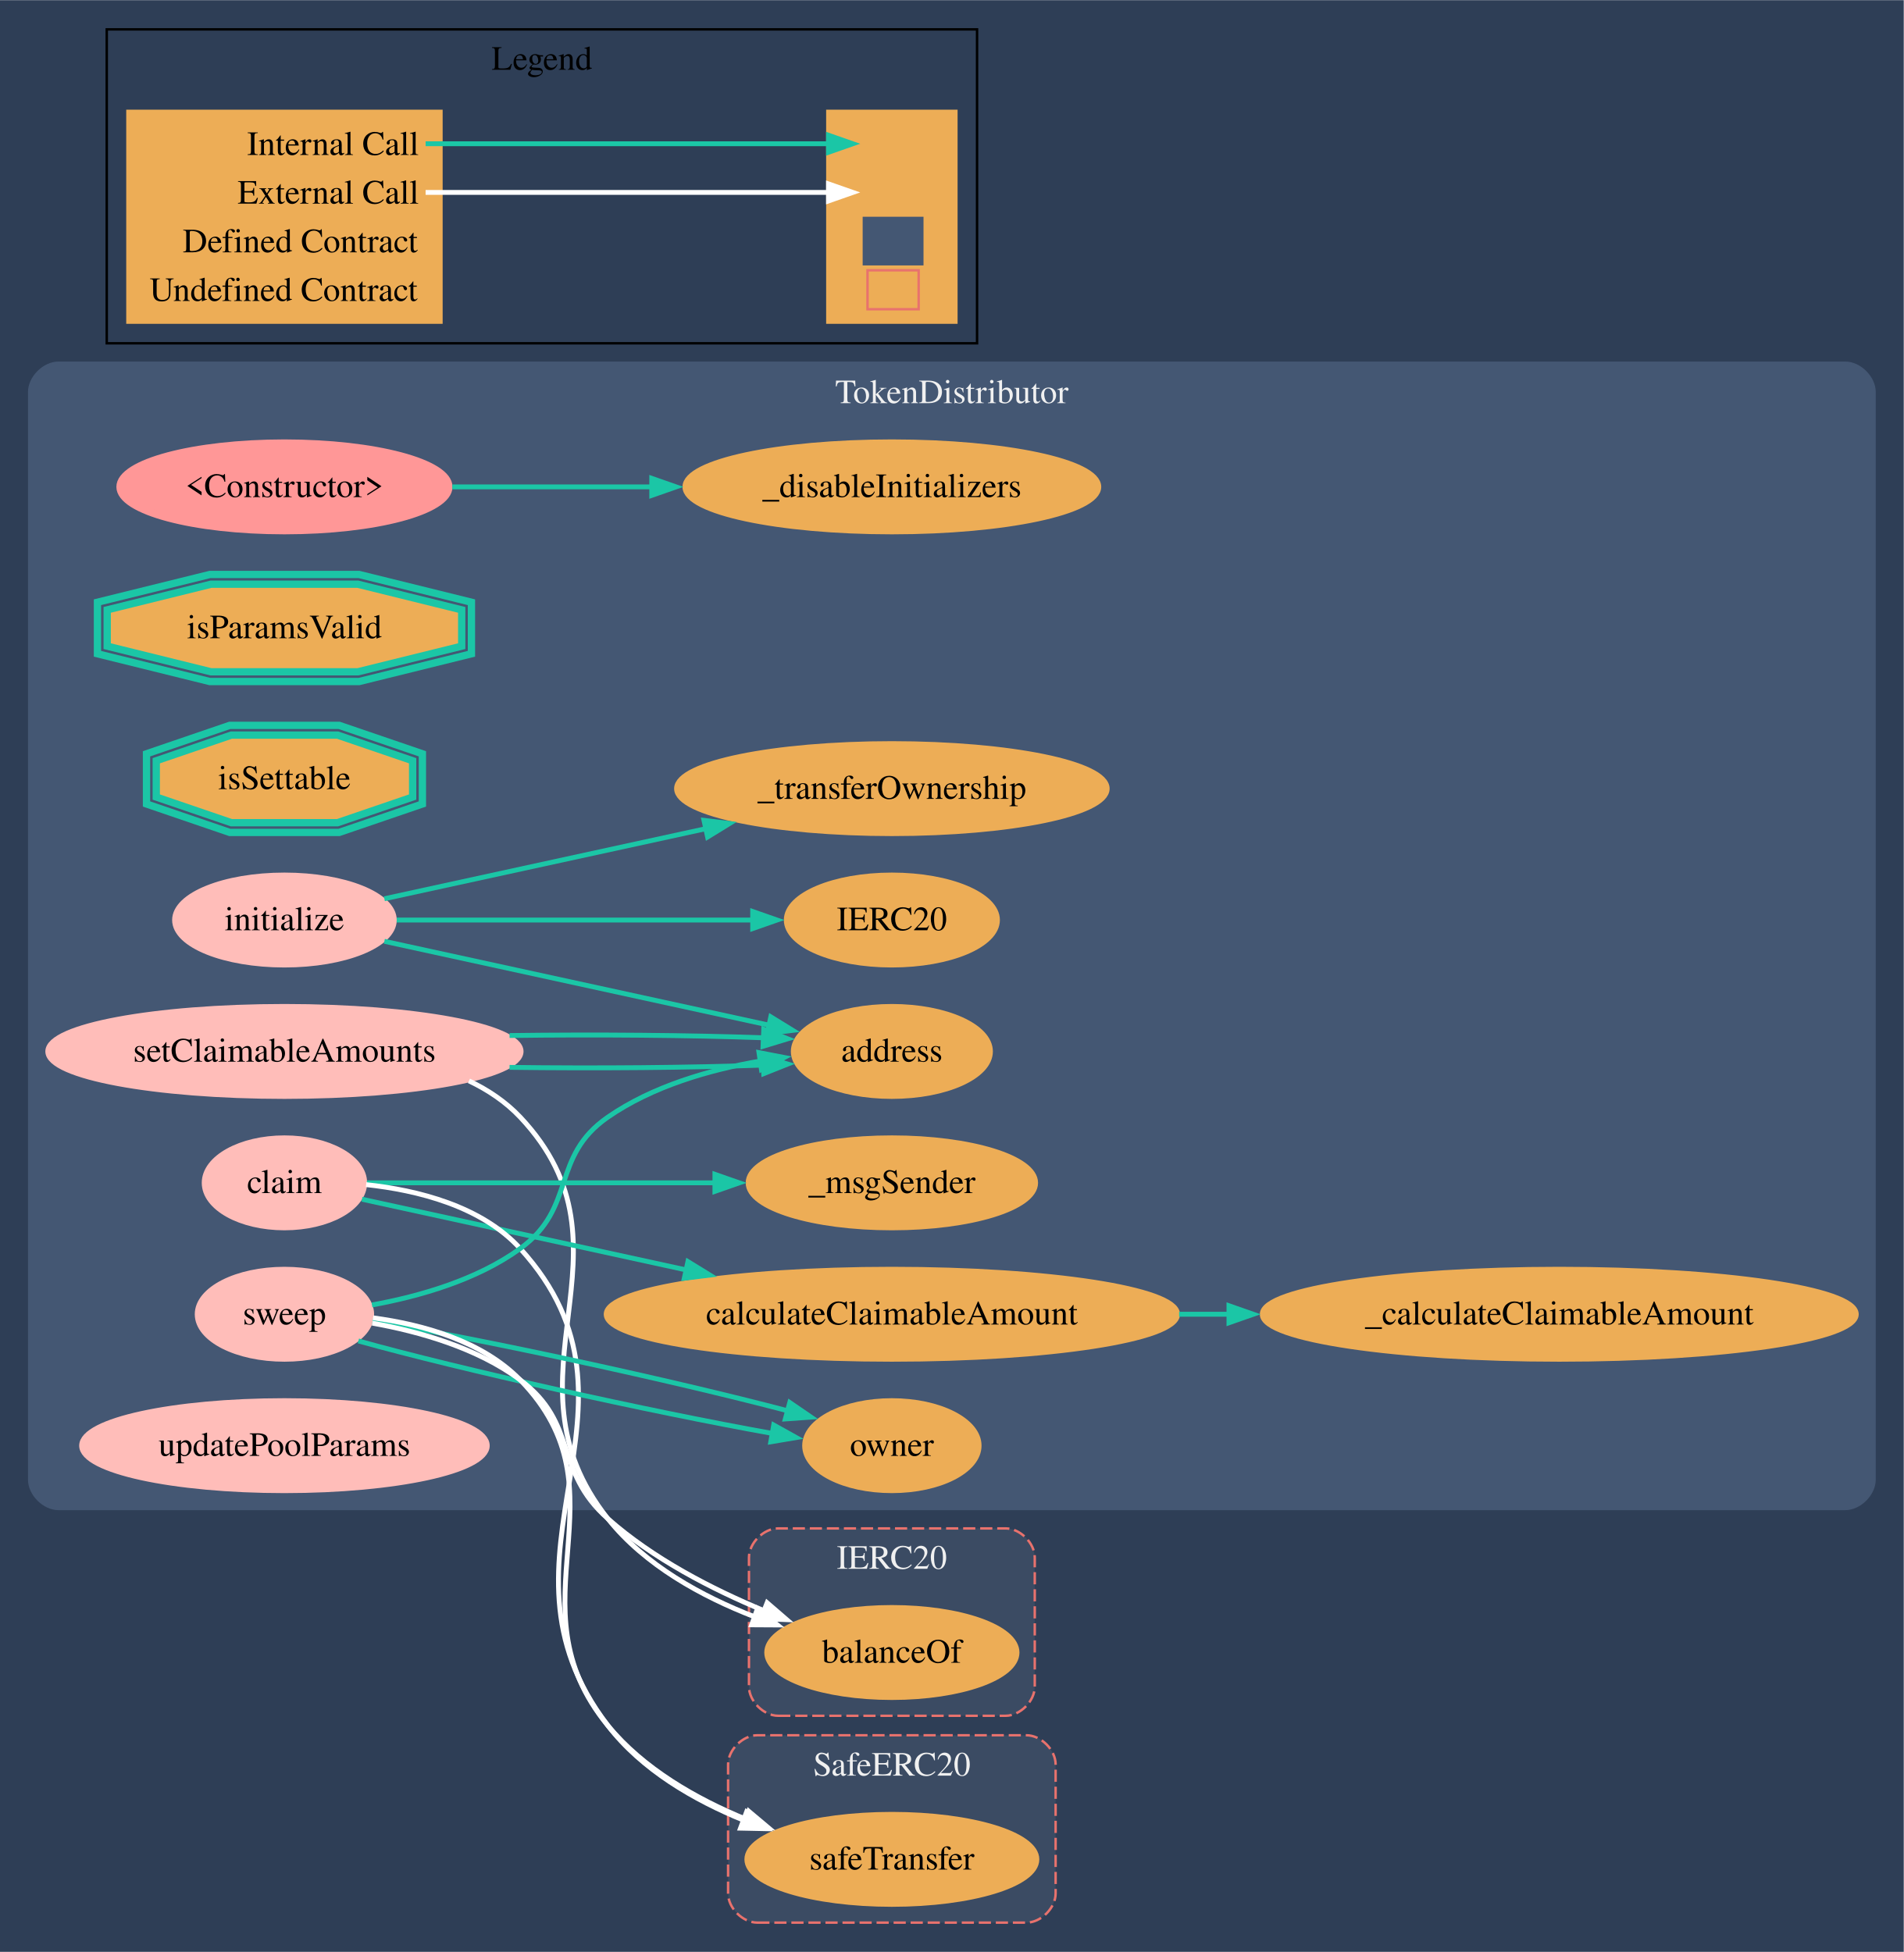
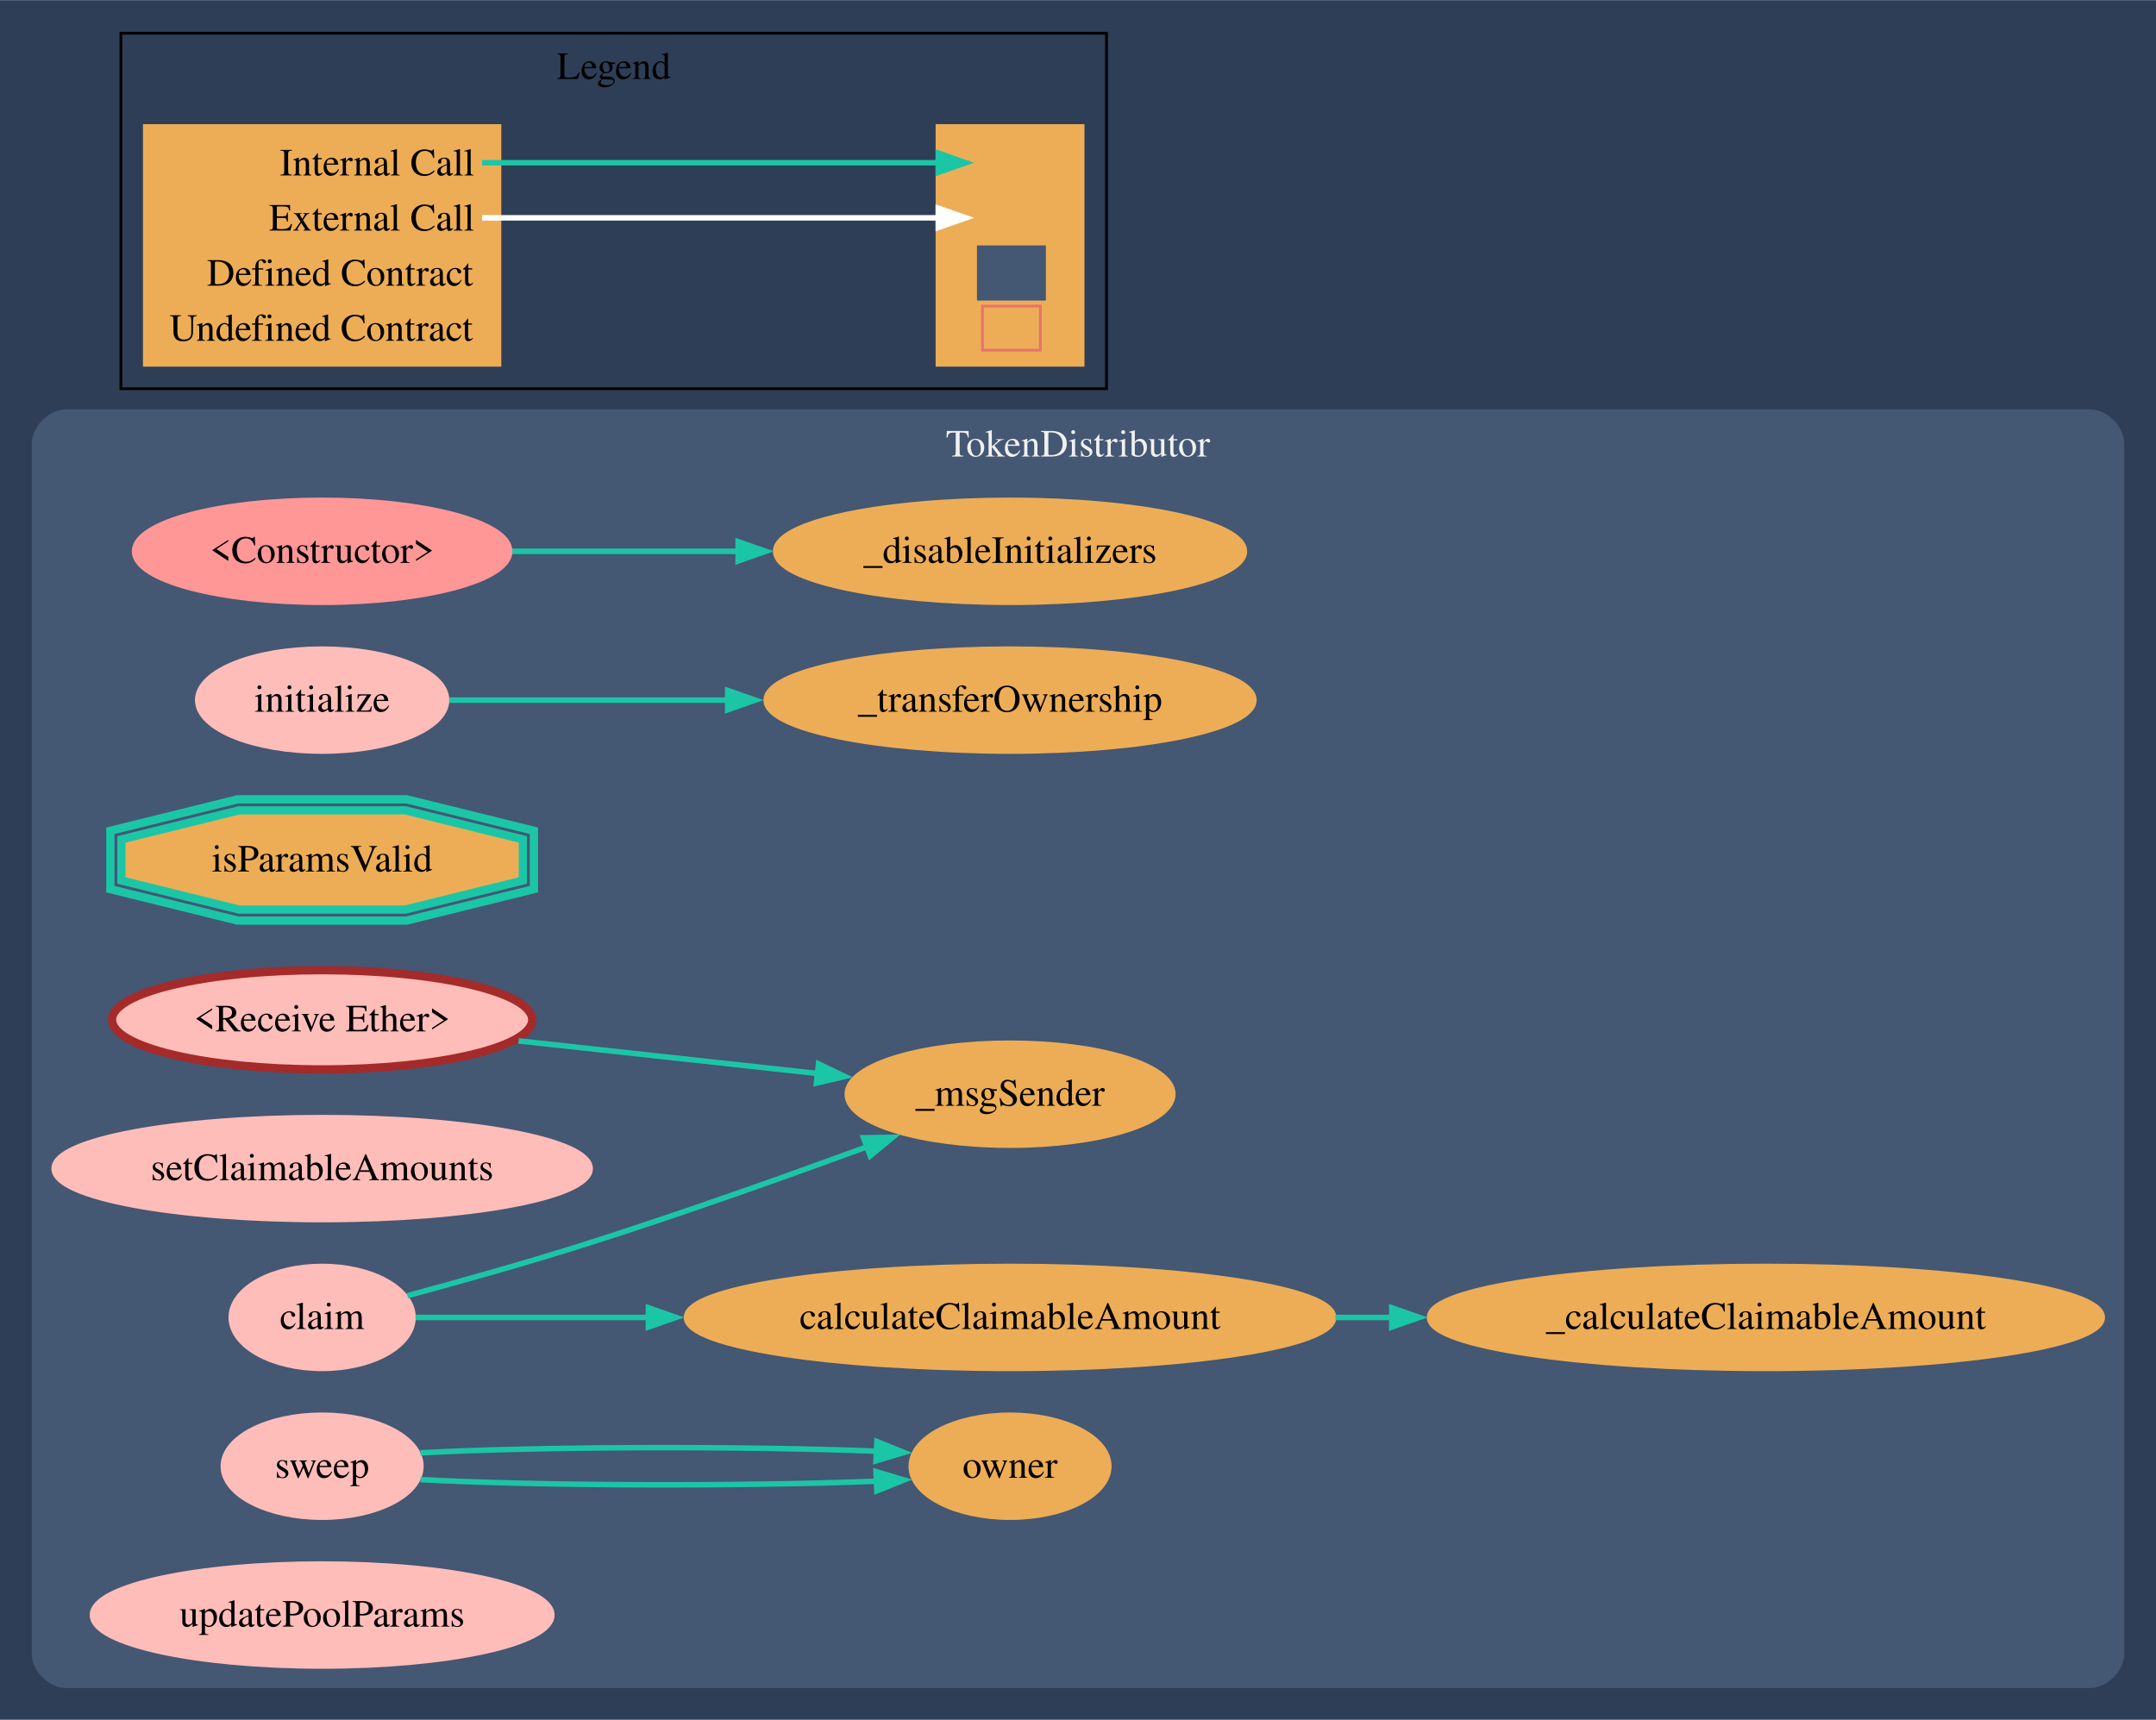
- <svg xmlns="http://www.w3.org/2000/svg" width="782pt" height="802pt" viewBox="0.00 0.00 782.14 802.00">
-   <g id="graph0" class="graph" transform="translate(4,798) scale(1)" data-name="G">
-     <polygon fill="#2e3e56" stroke="none" points="-4,4 -4,-798 778.14,-798 778.14,4 -4,4" style="" />
+ <svg xmlns="http://www.w3.org/2000/svg" width="782pt" height="624pt" viewBox="0.00 0.00 782.14 624.00">
+   <g id="graph0" class="graph" transform="translate(4,620) scale(1)" data-name="G">
+     <polygon fill="#2e3e56" stroke="none" points="-4,4 -4,-620 778.14,-620 778.14,4 -4,4" style="" />
    <g id="clust1" class="cluster" data-name="clusterTokenDistributor">
-       <path fill="#445773" stroke="#445773" d="M20,-178C20,-178 754.14,-178 754.14,-178 760.14,-178 766.14,-184 766.14,-190 766.14,-190 766.14,-637 766.14,-637 766.14,-643 760.14,-649 754.14,-649 754.14,-649 20,-649 20,-649 14,-649 8,-643 8,-637 8,-637 8,-190 8,-190 8,-184 14,-178 20,-178" style="" />
-       <text text-anchor="middle" x="387.07" y="-632.4" font-family="Times,serif" font-size="14.00" fill="#f0f0f0" style="">TokenDistributor</text>
+       <path fill="#445773" stroke="#445773" d="M20,-8C20,-8 754.14,-8 754.14,-8 760.14,-8 766.14,-14 766.14,-20 766.14,-20 766.14,-459 766.14,-459 766.14,-465 760.14,-471 754.14,-471 754.14,-471 20,-471 20,-471 14,-471 8,-465 8,-459 8,-459 8,-20 8,-20 8,-14 14,-8 20,-8" style="" />
+       <text text-anchor="middle" x="387.07" y="-454.4" font-family="Times,serif" font-size="14.00" fill="#f0f0f0" style="">TokenDistributor</text>
    </g>
-     <g id="clust2" class="cluster" data-name="clusterIERC20">
-       <path fill="#3b4b63" stroke="#e8726d" stroke-dasharray="5,2" d="M315.71,-93C315.71,-93 409.13,-93 409.13,-93 415.13,-93 421.13,-99 421.13,-105 421.13,-105 421.13,-158 421.13,-158 421.13,-164 415.13,-170 409.13,-170 409.13,-170 315.71,-170 315.71,-170 309.71,-170 303.71,-164 303.71,-158 303.71,-158 303.71,-105 303.71,-105 303.71,-99 309.71,-93 315.71,-93" style="" />
-       <text text-anchor="middle" x="362.42" y="-153.4" font-family="Times,serif" font-size="14.00" fill="#f0f0f0" style="">IERC20</text>
-     </g>
-     <g id="clust3" class="cluster" data-name="clusterSafeERC20">
-       <path fill="#3b4b63" stroke="#e8726d" stroke-dasharray="5,2" d="M307.13,-8C307.13,-8 417.7,-8 417.7,-8 423.7,-8 429.7,-14 429.7,-20 429.7,-20 429.7,-73 429.7,-73 429.7,-79 423.7,-85 417.7,-85 417.7,-85 307.13,-85 307.13,-85 301.13,-85 295.13,-79 295.13,-73 295.13,-73 295.13,-20 295.13,-20 295.13,-14 301.13,-8 307.13,-8" style="" />
-       <text text-anchor="middle" x="362.42" y="-68.4" font-family="Times,serif" font-size="14.00" fill="#f0f0f0" style="">SafeERC20</text>
-     </g>
-     <g id="clust4" class="cluster" data-name="cluster_01">
-       <polygon fill="#2e3e56" stroke="black" points="39.86,-657 39.86,-786 397.42,-786 397.42,-657 39.86,-657" style="" />
-       <text text-anchor="middle" x="218.64" y="-769.4" font-family="Times,serif" font-size="14.00" style="">Legend</text>
+     <g id="clust2" class="cluster" data-name="cluster_01">
+       <polygon fill="#2e3e56" stroke="black" points="39.86,-479 39.86,-608 397.42,-608 397.42,-479 39.86,-479" style="" />
+       <text text-anchor="middle" x="218.64" y="-591.4" font-family="Times,serif" font-size="14.00" style="">Legend</text>
    </g>
    <g id="node1" class="node" pointer-events="visible" data-name="TokenDistributor.&lt;Constructor&gt;">
-       <ellipse fill="#ff9797" stroke="#ff9797" stroke-width="3" cx="112.86" cy="-598" rx="67.55" ry="18" style="" />
-       <text text-anchor="middle" x="112.86" y="-593.8" font-family="Times,serif" font-size="14.00" style="">&lt;Constructor&gt;</text>
+       <ellipse fill="#ff9797" stroke="#ff9797" stroke-width="3" cx="112.86" cy="-420" rx="67.55" ry="18" style="" />
+       <text text-anchor="middle" x="112.86" y="-415.8" font-family="Times,serif" font-size="14.00" style="">&lt;Constructor&gt;</text>
    </g>
    <g id="node11" class="node" pointer-events="visible" data-name="TokenDistributor._disableInitializers">
-       <ellipse fill="#edad56" stroke="#edad56" stroke-width="3" cx="362.42" cy="-598" rx="84.52" ry="18" style="" />
-       <text text-anchor="middle" x="362.42" y="-593.8" font-family="Times,serif" font-size="14.00" style="">_disableInitializers</text>
+       <ellipse fill="#edad56" stroke="#edad56" stroke-width="3" cx="362.42" cy="-420" rx="84.52" ry="18" style="" />
+       <text text-anchor="middle" x="362.42" y="-415.8" font-family="Times,serif" font-size="14.00" style="">_disableInitializers</text>
    </g>
    <g id="edge1" class="edge" data-name="TokenDistributor.&lt;Constructor&gt;-&gt;TokenDistributor._disableInitializers">
-       <path fill="none" stroke="#1bc6a6" stroke-width="2" d="M181.84,-598C207.17,-598 236.44,-598 263.91,-598" style="" />
-       <polygon fill="#1bc6a6" stroke="#1bc6a6" stroke-width="2" points="263.77,-601.5 273.77,-598 263.77,-594.5 263.77,-601.5" style="" />
+       <path fill="none" stroke="#1bc6a6" stroke-width="2" d="M181.84,-420C207.17,-420 236.44,-420 263.91,-420" style="" />
+       <polygon fill="#1bc6a6" stroke="#1bc6a6" stroke-width="2" points="263.77,-423.5 273.77,-420 263.77,-416.5 263.77,-423.5" style="" />
    </g>
-     <g id="node2" class="node" pointer-events="visible" data-name="TokenDistributor.isParamsValid">
-       <polygon fill="#edad56" stroke="#1bc6a6" stroke-width="3" points="185.69,-532.54 185.69,-547.46 143.03,-558 82.7,-558 40.04,-547.46 40.04,-532.54 82.7,-522 143.03,-522 185.69,-532.54" style="" />
-       <polygon fill="none" stroke="#1bc6a6" stroke-width="3" points="189.69,-529.41 189.69,-550.59 143.52,-562 82.21,-562 36.04,-550.59 36.04,-529.41 82.21,-518 143.52,-518 189.69,-529.41" style="" />
-       <text text-anchor="middle" x="112.86" y="-535.8" font-family="Times,serif" font-size="14.00" style="">isParamsValid</text>
+     <g id="node2" class="node" pointer-events="visible" data-name="TokenDistributor.&lt;Receive Ether&gt;">
+       <ellipse fill="#ffbdb9" stroke="brown" stroke-width="3" cx="112.86" cy="-250" rx="76.21" ry="18" style="" />
+       <text text-anchor="middle" x="112.86" y="-245.8" font-family="Times,serif" font-size="14.00" style="">&lt;Receive Ether&gt;</text>
    </g>
-     <g id="node3" class="node" pointer-events="visible" data-name="TokenDistributor.isSettable">
-       <polygon fill="#edad56" stroke="#1bc6a6" stroke-width="3" points="165.53,-470.54 165.53,-485.46 134.68,-496 91.05,-496 60.2,-485.46 60.2,-470.54 91.05,-460 134.68,-460 165.53,-470.54" style="" />
-       <polygon fill="none" stroke="#1bc6a6" stroke-width="3" points="169.54,-467.69 169.54,-488.31 135.35,-500 90.38,-500 56.19,-488.31 56.19,-467.69 90.38,-456 135.35,-456 169.54,-467.69" style="" />
-       <text text-anchor="middle" x="112.86" y="-473.8" font-family="Times,serif" font-size="14.00" style="">isSettable</text>
+     <g id="node12" class="node" pointer-events="visible" data-name="TokenDistributor._msgSender">
+       <ellipse fill="#edad56" stroke="#edad56" stroke-width="3" cx="362.42" cy="-223" rx="58.56" ry="18" style="" />
+       <text text-anchor="middle" x="362.42" y="-218.8" font-family="Times,serif" font-size="14.00" style="">_msgSender</text>
+     </g>
+     <g id="edge2" class="edge" data-name="TokenDistributor.&lt;Receive Ether&gt;-&gt;TokenDistributor._msgSender">
+       <path fill="none" stroke="#1bc6a6" stroke-width="2" d="M184.14,-242.34C218.24,-238.62 259.04,-234.17 292.9,-230.47" style="" />
+       <polygon fill="#1bc6a6" stroke="#1bc6a6" stroke-width="2" points="292.94,-233.99 302.5,-229.43 292.18,-227.03 292.94,-233.99" style="" />
+     </g>
+     <g id="node3" class="node" pointer-events="visible" data-name="TokenDistributor.isParamsValid">
+       <polygon fill="#edad56" stroke="#1bc6a6" stroke-width="3" points="185.69,-300.54 185.69,-315.46 143.03,-326 82.7,-326 40.04,-315.46 40.04,-300.54 82.7,-290 143.03,-290 185.69,-300.54" style="" />
+       <polygon fill="none" stroke="#1bc6a6" stroke-width="3" points="189.69,-297.41 189.69,-318.59 143.52,-330 82.21,-330 36.04,-318.59 36.04,-297.41 82.21,-286 143.52,-286 189.69,-297.41" style="" />
+       <text text-anchor="middle" x="112.86" y="-303.8" font-family="Times,serif" font-size="14.00" style="">isParamsValid</text>
    </g>
    <g id="node4" class="node" pointer-events="visible" data-name="TokenDistributor.initialize">
-       <ellipse fill="#ffbdb9" stroke="#ffbdb9" stroke-width="3" cx="112.86" cy="-420" rx="44.64" ry="18" style="" />
-       <text text-anchor="middle" x="112.86" y="-415.8" font-family="Times,serif" font-size="14.00" style="">initialize</text>
-     </g>
-     <g id="node12" class="node" pointer-events="visible" data-name="TokenDistributor.address">
-       <ellipse fill="#edad56" stroke="#edad56" stroke-width="3" cx="362.42" cy="-366" rx="40" ry="18" style="" />
-       <text text-anchor="middle" x="362.42" y="-361.8" font-family="Times,serif" font-size="14.00" style="">address</text>
-     </g>
-     <g id="edge2" class="edge" data-name="TokenDistributor.initialize-&gt;TokenDistributor.address">
-       <path fill="none" stroke="#1bc6a6" stroke-width="2" d="M153.91,-411.26C197.07,-401.85 265.78,-386.86 312.2,-376.74" style="" />
-       <polygon fill="#1bc6a6" stroke="#1bc6a6" stroke-width="2" points="312.68,-380.21 321.7,-374.66 311.18,-373.38 312.68,-380.21" style="" />
+       <ellipse fill="#ffbdb9" stroke="#ffbdb9" stroke-width="3" cx="112.86" cy="-366" rx="44.64" ry="18" style="" />
+       <text text-anchor="middle" x="112.86" y="-361.8" font-family="Times,serif" font-size="14.00" style="">initialize</text>
    </g>
    <g id="node13" class="node" pointer-events="visible" data-name="TokenDistributor._transferOwnership">
-       <ellipse fill="#edad56" stroke="#edad56" stroke-width="3" cx="362.42" cy="-474" rx="87.96" ry="18" style="" />
-       <text text-anchor="middle" x="362.42" y="-469.8" font-family="Times,serif" font-size="14.00" style="">_transferOwnership</text>
+       <ellipse fill="#edad56" stroke="#edad56" stroke-width="3" cx="362.42" cy="-366" rx="87.96" ry="18" style="" />
+       <text text-anchor="middle" x="362.42" y="-361.8" font-family="Times,serif" font-size="14.00" style="">_transferOwnership</text>
    </g>
    <g id="edge3" class="edge" data-name="TokenDistributor.initialize-&gt;TokenDistributor._transferOwnership">
-       <path fill="none" stroke="#1bc6a6" stroke-width="2" d="M153.91,-428.74C189.53,-436.51 242.57,-448.08 286.11,-457.57" style="" />
-       <polygon fill="#1bc6a6" stroke="#1bc6a6" stroke-width="2" points="285.22,-460.96 295.74,-459.67 286.71,-454.12 285.22,-460.96" style="" />
-     </g>
-     <g id="node14" class="node" pointer-events="visible" data-name="TokenDistributor.IERC20">
-       <ellipse fill="#edad56" stroke="#edad56" stroke-width="3" cx="362.42" cy="-420" rx="42.88" ry="18" style="" />
-       <text text-anchor="middle" x="362.42" y="-415.8" font-family="Times,serif" font-size="14.00" style="">IERC20</text>
-     </g>
-     <g id="edge4" class="edge" data-name="TokenDistributor.initialize-&gt;TokenDistributor.IERC20">
-       <path fill="none" stroke="#1bc6a6" stroke-width="2" d="M158.98,-420C200.14,-420 261.13,-420 305.39,-420" style="" />
-       <polygon fill="#1bc6a6" stroke="#1bc6a6" stroke-width="2" points="305.24,-423.5 315.24,-420 305.24,-416.5 305.24,-423.5" style="" />
+       <path fill="none" stroke="#1bc6a6" stroke-width="2" d="M158.98,-366C187.3,-366 225,-366 260.18,-366" style="" />
+       <polygon fill="#1bc6a6" stroke="#1bc6a6" stroke-width="2" points="259.98,-369.5 269.98,-366 259.98,-362.5 259.98,-369.5" style="" />
    </g>
    <g id="node5" class="node" pointer-events="visible" data-name="TokenDistributor.setClaimableAmounts">
-       <ellipse fill="#ffbdb9" stroke="#ffbdb9" stroke-width="3" cx="112.86" cy="-366" rx="96.73" ry="18" style="" />
-       <text text-anchor="middle" x="112.86" y="-361.8" font-family="Times,serif" font-size="14.00" style="">setClaimableAmounts</text>
-     </g>
-     <g id="edge5" class="edge" data-name="TokenDistributor.setClaimableAmounts-&gt;TokenDistributor.address">
-       <path fill="none" stroke="#1bc6a6" stroke-width="2" d="M205.34,-359.46C240.61,-358.99 279.65,-359.31 309.86,-360.4" style="" />
-       <polygon fill="#1bc6a6" stroke="#1bc6a6" stroke-width="2" points="309.49,-363.89 319.63,-360.81 309.78,-356.89 309.49,-363.89" style="" />
-     </g>
-     <g id="edge7" class="edge" data-name="TokenDistributor.setClaimableAmounts-&gt;TokenDistributor.address">
-       <path fill="none" stroke="#1bc6a6" stroke-width="2" d="M205.34,-372.54C240.61,-373.01 279.65,-372.69 309.86,-371.6" style="" />
-       <polygon fill="#1bc6a6" stroke="#1bc6a6" stroke-width="2" points="309.78,-375.11 319.63,-371.19 309.49,-368.11 309.78,-375.11" style="" />
-     </g>
-     <g id="node17" class="node" pointer-events="visible" data-name="IERC20.balanceOf">
-       <ellipse fill="#edad56" stroke="#edad56" stroke-width="3" cx="362.42" cy="-119" rx="50.92" ry="18" style="" />
-       <text text-anchor="middle" x="362.42" y="-114.8" font-family="Times,serif" font-size="14.00" style="">balanceOf</text>
-     </g>
-     <g id="edge6" class="edge" data-name="TokenDistributor.setClaimableAmounts-&gt;IERC20.balanceOf">
-       <path fill="none" stroke="white" stroke-width="2" d="M188.67,-353.91C196.53,-350.16 203.8,-345.29 209.73,-339 261.2,-284.36 199.07,-232.79 245.73,-174 260.88,-154.91 284.26,-142.08 306.05,-133.66" style="" />
-       <polygon fill="white" stroke="white" stroke-width="2" points="307.18,-136.97 315.42,-130.32 304.83,-130.38 307.18,-136.97" style="" />
+       <ellipse fill="#ffbdb9" stroke="#ffbdb9" stroke-width="3" cx="112.86" cy="-196" rx="96.73" ry="18" style="" />
+       <text text-anchor="middle" x="112.86" y="-191.8" font-family="Times,serif" font-size="14.00" style="">setClaimableAmounts</text>
    </g>
    <g id="node6" class="node" pointer-events="visible" data-name="TokenDistributor.claim">
-       <ellipse fill="#ffbdb9" stroke="#ffbdb9" stroke-width="3" cx="112.86" cy="-312" rx="32.47" ry="18" style="" />
-       <text text-anchor="middle" x="112.86" y="-307.8" font-family="Times,serif" font-size="14.00" style="">claim</text>
+       <ellipse fill="#ffbdb9" stroke="#ffbdb9" stroke-width="3" cx="112.86" cy="-142" rx="32.47" ry="18" style="" />
+       <text text-anchor="middle" x="112.86" y="-137.8" font-family="Times,serif" font-size="14.00" style="">claim</text>
    </g>
    <g id="node9" class="node" pointer-events="visible" data-name="TokenDistributor.calculateClaimableAmount">
-       <ellipse fill="#edad56" stroke="#edad56" stroke-width="3" cx="362.42" cy="-258" rx="116.88" ry="18" style="" />
-       <text text-anchor="middle" x="362.42" y="-253.8" font-family="Times,serif" font-size="14.00" style="">calculateClaimableAmount</text>
+       <ellipse fill="#edad56" stroke="#edad56" stroke-width="3" cx="362.42" cy="-142" rx="116.88" ry="18" style="" />
+       <text text-anchor="middle" x="362.42" y="-137.8" font-family="Times,serif" font-size="14.00" style="">calculateClaimableAmount</text>
    </g>
-     <g id="edge9" class="edge" data-name="TokenDistributor.claim-&gt;TokenDistributor.calculateClaimableAmount">
-       <path fill="none" stroke="#1bc6a6" stroke-width="2" d="M144.72,-305.27C177.89,-298.03 232.05,-286.22 277.92,-276.21" style="" />
-       <polygon fill="#1bc6a6" stroke="#1bc6a6" stroke-width="2" points="278.63,-279.64 287.66,-274.09 277.14,-272.8 278.63,-279.64" style="" />
+     <g id="edge5" class="edge" data-name="TokenDistributor.claim-&gt;TokenDistributor.calculateClaimableAmount">
+       <path fill="none" stroke="#1bc6a6" stroke-width="2" d="M146.74,-142C168.93,-142 199.82,-142 231.25,-142" style="" />
+       <polygon fill="#1bc6a6" stroke="#1bc6a6" stroke-width="2" points="231.23,-145.5 241.23,-142 231.23,-138.5 231.23,-145.5" style="" />
    </g>
-     <g id="node15" class="node" pointer-events="visible" data-name="TokenDistributor._msgSender">
-       <ellipse fill="#edad56" stroke="#edad56" stroke-width="3" cx="362.42" cy="-312" rx="58.56" ry="18" style="" />
-       <text text-anchor="middle" x="362.42" y="-307.8" font-family="Times,serif" font-size="14.00" style="">_msgSender</text>
-     </g>
-     <g id="edge8" class="edge" data-name="TokenDistributor.claim-&gt;TokenDistributor._msgSender">
-       <path fill="none" stroke="#1bc6a6" stroke-width="2" d="M146.74,-312C183.04,-312 242.6,-312 289.79,-312" style="" />
-       <polygon fill="#1bc6a6" stroke="#1bc6a6" stroke-width="2" points="289.72,-315.5 299.72,-312 289.72,-308.5 289.72,-315.5" style="" />
-     </g>
-     <g id="node18" class="node" pointer-events="visible" data-name="SafeERC20.safeTransfer">
-       <ellipse fill="#edad56" stroke="#edad56" stroke-width="3" cx="362.42" cy="-34" rx="59.08" ry="18" style="" />
-       <text text-anchor="middle" x="362.42" y="-29.8" font-family="Times,serif" font-size="14.00" style="">safeTransfer</text>
-     </g>
-     <g id="edge10" class="edge" data-name="TokenDistributor.claim-&gt;SafeERC20.safeTransfer">
-       <path fill="none" stroke="white" stroke-width="2" d="M146.41,-311.27C167.44,-309.01 193.77,-302.51 209.73,-285 269.38,-219.53 191.82,-159.28 245.73,-89 259.65,-70.86 281.05,-58.42 301.67,-50.02" style="" />
-       <polygon fill="white" stroke="white" stroke-width="2" points="302.69,-53.38 310.83,-46.6 300.24,-46.82 302.69,-53.38" style="" />
+     <g id="edge4" class="edge" data-name="TokenDistributor.claim-&gt;TokenDistributor._msgSender">
+       <path fill="none" stroke="#1bc6a6" stroke-width="2" d="M143.81,-149.88C162.8,-155.01 187.82,-162.02 209.73,-169 243.64,-179.8 281.34,-193.21 310.67,-203.97" style="" />
+       <polygon fill="#1bc6a6" stroke="#1bc6a6" stroke-width="2" points="309.26,-207.18 319.85,-207.35 311.68,-200.61 309.26,-207.18" style="" />
    </g>
    <g id="node7" class="node" pointer-events="visible" data-name="TokenDistributor.sweep">
-       <ellipse fill="#ffbdb9" stroke="#ffbdb9" stroke-width="3" cx="112.86" cy="-258" rx="35.34" ry="18" style="" />
-       <text text-anchor="middle" x="112.86" y="-253.8" font-family="Times,serif" font-size="14.00" style="">sweep</text>
+       <ellipse fill="#ffbdb9" stroke="#ffbdb9" stroke-width="3" cx="112.86" cy="-88" rx="35.34" ry="18" style="" />
+       <text text-anchor="middle" x="112.86" y="-83.8" font-family="Times,serif" font-size="14.00" style="">sweep</text>
    </g>
-     <g id="edge12" class="edge" data-name="TokenDistributor.sweep-&gt;TokenDistributor.address">
-       <path fill="none" stroke="#1bc6a6" stroke-width="2" d="M148.83,-261.82C168.24,-265.34 191.97,-272.09 209.73,-285 233.06,-301.96 222.02,-322.57 245.73,-339 264.05,-351.7 287.52,-358.48 308.52,-362.09" style="" />
-       <polygon fill="#1bc6a6" stroke="#1bc6a6" stroke-width="2" points="307.82,-365.52 318.22,-363.51 308.83,-358.6 307.82,-365.52" style="" />
+     <g id="node14" class="node" pointer-events="visible" data-name="TokenDistributor.owner">
+       <ellipse fill="#edad56" stroke="#edad56" stroke-width="3" cx="362.42" cy="-88" rx="35.34" ry="18" style="" />
+       <text text-anchor="middle" x="362.42" y="-83.8" font-family="Times,serif" font-size="14.00" style="">owner</text>
    </g>
-     <g id="node16" class="node" pointer-events="visible" data-name="TokenDistributor.owner">
-       <ellipse fill="#edad56" stroke="#edad56" stroke-width="3" cx="362.42" cy="-204" rx="35.34" ry="18" style="" />
-       <text text-anchor="middle" x="362.42" y="-199.8" font-family="Times,serif" font-size="14.00" style="">owner</text>
+     <g id="edge6" class="edge" data-name="TokenDistributor.sweep-&gt;TokenDistributor.owner">
+       <path fill="none" stroke="#1bc6a6" stroke-width="2" d="M148.55,-83.14C191.73,-80.83 265.68,-80.64 314.05,-82.56" style="" />
+       <polygon fill="#1bc6a6" stroke="#1bc6a6" stroke-width="2" points="313.79,-86.05 323.95,-83.01 314.12,-79.06 313.79,-86.05" style="" />
    </g>
-     <g id="edge14" class="edge" data-name="TokenDistributor.sweep-&gt;TokenDistributor.owner">
-       <path fill="none" stroke="#1bc6a6" stroke-width="2" d="M143.23,-247.04C185.21,-235.3 262.83,-218.06 313.28,-209.03" style="" />
-       <polygon fill="#1bc6a6" stroke="#1bc6a6" stroke-width="2" points="313.87,-212.48 323.12,-207.33 312.67,-205.58 313.87,-212.48" style="" />
-     </g>
-     <g id="edge15" class="edge" data-name="TokenDistributor.sweep-&gt;TokenDistributor.owner">
-       <path fill="none" stroke="#1bc6a6" stroke-width="2" d="M149.07,-255.21C194.07,-247.77 271.86,-230.9 319.76,-218.29" style="" />
-       <polygon fill="#1bc6a6" stroke="#1bc6a6" stroke-width="2" points="320.47,-221.72 329.21,-215.73 318.64,-214.97 320.47,-221.72" style="" />
-     </g>
-     <g id="edge11" class="edge" data-name="TokenDistributor.sweep-&gt;IERC20.balanceOf">
-       <path fill="none" stroke="white" stroke-width="2" d="M148.95,-254.35C168.4,-250.88 192.13,-244.13 209.73,-231 233.74,-213.08 223.31,-193.88 245.73,-174 264.24,-157.58 288.52,-145.04 310.05,-136.11" style="" />
-       <polygon fill="white" stroke="white" stroke-width="2" points="311.18,-139.43 319.2,-132.51 308.61,-132.92 311.18,-139.43" style="" />
-     </g>
-     <g id="edge13" class="edge" data-name="TokenDistributor.sweep-&gt;SafeERC20.safeTransfer">
-       <path fill="none" stroke="white" stroke-width="2" d="M149.27,-256.52C169.57,-253.81 194.04,-247.1 209.73,-231 255.16,-184.36 204.4,-139.31 245.73,-89 260.3,-71.26 281.94,-58.88 302.56,-50.43" style="" />
-       <polygon fill="white" stroke="white" stroke-width="2" points="303.59,-53.78 311.7,-46.97 301.11,-47.24 303.59,-53.78" style="" />
+     <g id="edge7" class="edge" data-name="TokenDistributor.sweep-&gt;TokenDistributor.owner">
+       <path fill="none" stroke="#1bc6a6" stroke-width="2" d="M148.55,-92.86C191.73,-95.17 265.68,-95.36 314.05,-93.44" style="" />
+       <polygon fill="#1bc6a6" stroke="#1bc6a6" stroke-width="2" points="314.12,-96.94 323.95,-92.99 313.79,-89.95 314.12,-96.94" style="" />
    </g>
    <g id="node8" class="node" pointer-events="visible" data-name="TokenDistributor.updatePoolParams">
-       <ellipse fill="#ffbdb9" stroke="#ffbdb9" stroke-width="3" cx="112.86" cy="-204" rx="82.83" ry="18" style="" />
-       <text text-anchor="middle" x="112.86" y="-199.8" font-family="Times,serif" font-size="14.00" style="">updatePoolParams</text>
+       <ellipse fill="#ffbdb9" stroke="#ffbdb9" stroke-width="3" cx="112.86" cy="-34" rx="82.83" ry="18" style="" />
+       <text text-anchor="middle" x="112.86" y="-29.8" font-family="Times,serif" font-size="14.00" style="">updatePoolParams</text>
    </g>
    <g id="node10" class="node" pointer-events="visible" data-name="TokenDistributor._calculateClaimableAmount">
-       <ellipse fill="#edad56" stroke="#edad56" stroke-width="3" cx="636.62" cy="-258" rx="121.53" ry="18" style="" />
-       <text text-anchor="middle" x="636.62" y="-253.8" font-family="Times,serif" font-size="14.00" style="">_calculateClaimableAmount</text>
+       <ellipse fill="#edad56" stroke="#edad56" stroke-width="3" cx="636.62" cy="-142" rx="121.53" ry="18" style="" />
+       <text text-anchor="middle" x="636.62" y="-137.8" font-family="Times,serif" font-size="14.00" style="">_calculateClaimableAmount</text>
    </g>
-     <g id="edge16" class="edge" data-name="TokenDistributor.calculateClaimableAmount-&gt;TokenDistributor._calculateClaimableAmount">
-       <path fill="none" stroke="#1bc6a6" stroke-width="2" d="M480.44,-258C487.28,-258 494.2,-258 501.1,-258" style="" />
-       <polygon fill="#1bc6a6" stroke="#1bc6a6" stroke-width="2" points="500.91,-261.5 510.91,-258 500.91,-254.5 500.91,-261.5" style="" />
+     <g id="edge8" class="edge" data-name="TokenDistributor.calculateClaimableAmount-&gt;TokenDistributor._calculateClaimableAmount">
+       <path fill="none" stroke="#1bc6a6" stroke-width="2" d="M480.44,-142C487.28,-142 494.2,-142 501.1,-142" style="" />
+       <polygon fill="#1bc6a6" stroke="#1bc6a6" stroke-width="2" points="500.91,-145.5 510.91,-142 500.91,-138.5 500.91,-145.5" style="" />
    </g>
-     <g id="node19" class="node" pointer-events="visible" data-name="key">
-       <polygon fill="#edad56" stroke="none" stroke-width="3" points="177.86,-753 47.86,-753 47.86,-665 177.86,-665 177.86,-753" style="" />
-       <text text-anchor="start" x="97.5" y="-734.4" font-family="Times,serif" font-size="14.00" style="">Internal Call</text>
-       <text text-anchor="start" x="93.61" y="-714.4" font-family="Times,serif" font-size="14.00" style="">External Call</text>
-       <text text-anchor="start" x="71.07" y="-694.4" font-family="Times,serif" font-size="14.00" style="">Defined Contract</text>
-       <text text-anchor="start" x="57.47" y="-674.4" font-family="Times,serif" font-size="14.00" style="">Undefined Contract</text>
+     <g id="node15" class="node" pointer-events="visible" data-name="key">
+       <polygon fill="#edad56" stroke="none" stroke-width="3" points="177.86,-575 47.86,-575 47.86,-487 177.86,-487 177.86,-575" style="" />
+       <text text-anchor="start" x="97.5" y="-556.4" font-family="Times,serif" font-size="14.00" style="">Internal Call</text>
+       <text text-anchor="start" x="93.61" y="-536.4" font-family="Times,serif" font-size="14.00" style="">External Call</text>
+       <text text-anchor="start" x="71.07" y="-516.4" font-family="Times,serif" font-size="14.00" style="">Defined Contract</text>
+       <text text-anchor="start" x="57.47" y="-496.4" font-family="Times,serif" font-size="14.00" style="">Undefined Contract</text>
    </g>
-     <g id="node20" class="node" pointer-events="visible" data-name="key2">
-       <polygon fill="#edad56" stroke="none" stroke-width="3" points="389.42,-753 335.42,-753 335.42,-665 389.42,-665 389.42,-753" style="" />
-       <text text-anchor="start" x="352.42" y="-734.4" font-family="Times,serif" font-size="14.00" style="">   </text>
-       <text text-anchor="start" x="352.42" y="-714.4" font-family="Times,serif" font-size="14.00" style="">   </text>
-       <polygon fill="#445773" stroke="none" points="350.42,-689 350.42,-709 375.42,-709 375.42,-689 350.42,-689" style="" />
-       <text text-anchor="start" x="352.42" y="-694.4" font-family="Times,serif" font-size="14.00" style="">   </text>
-       <polygon fill="none" stroke="#e8726d" points="352.42,-671 352.42,-687 373.42,-687 373.42,-671 352.42,-671" style="" />
+     <g id="node16" class="node" pointer-events="visible" data-name="key2">
+       <polygon fill="#edad56" stroke="none" stroke-width="3" points="389.42,-575 335.42,-575 335.42,-487 389.42,-487 389.42,-575" style="" />
+       <text text-anchor="start" x="352.42" y="-556.4" font-family="Times,serif" font-size="14.00" style="">   </text>
+       <text text-anchor="start" x="352.42" y="-536.4" font-family="Times,serif" font-size="14.00" style="">   </text>
+       <polygon fill="#445773" stroke="none" points="350.42,-511 350.42,-531 375.42,-531 375.42,-511 350.42,-511" style="" />
+       <text text-anchor="start" x="352.42" y="-516.4" font-family="Times,serif" font-size="14.00" style="">   </text>
+       <polygon fill="none" stroke="#e8726d" points="352.42,-493 352.42,-509 373.42,-509 373.42,-493 352.42,-493" style="" />
    </g>
-     <g id="edge17" class="edge" data-name="key-&gt;key2">
-       <path fill="none" stroke="#1bc6a6" stroke-width="2" d="M170.86,-739C245.73,-739 267.62,-739 336.48,-739" style="" />
-       <polygon fill="#1bc6a6" stroke="#1bc6a6" stroke-width="2" points="336.39,-742.5 346.39,-739 336.39,-735.5 336.39,-742.5" style="" />
+     <g id="edge9" class="edge" data-name="key-&gt;key2">
+       <path fill="none" stroke="#1bc6a6" stroke-width="2" d="M170.86,-561C245.73,-561 267.62,-561 336.48,-561" style="" />
+       <polygon fill="#1bc6a6" stroke="#1bc6a6" stroke-width="2" points="336.39,-564.5 346.39,-561 336.39,-557.5 336.39,-564.5" style="" />
    </g>
-     <g id="edge18" class="edge" data-name="key-&gt;key2">
-       <path fill="none" stroke="white" stroke-width="2" d="M170.86,-719C245.73,-719 267.62,-719 336.48,-719" style="" />
-       <polygon fill="white" stroke="white" stroke-width="2" points="336.39,-722.5 346.39,-719 336.39,-715.5 336.39,-722.5" style="" />
+     <g id="edge10" class="edge" data-name="key-&gt;key2">
+       <path fill="none" stroke="white" stroke-width="2" d="M170.86,-541C245.73,-541 267.62,-541 336.48,-541" style="" />
+       <polygon fill="white" stroke="white" stroke-width="2" points="336.39,-544.5 346.39,-541 336.39,-537.5 336.39,-544.5" style="" />
    </g>
  </g>
</svg>
